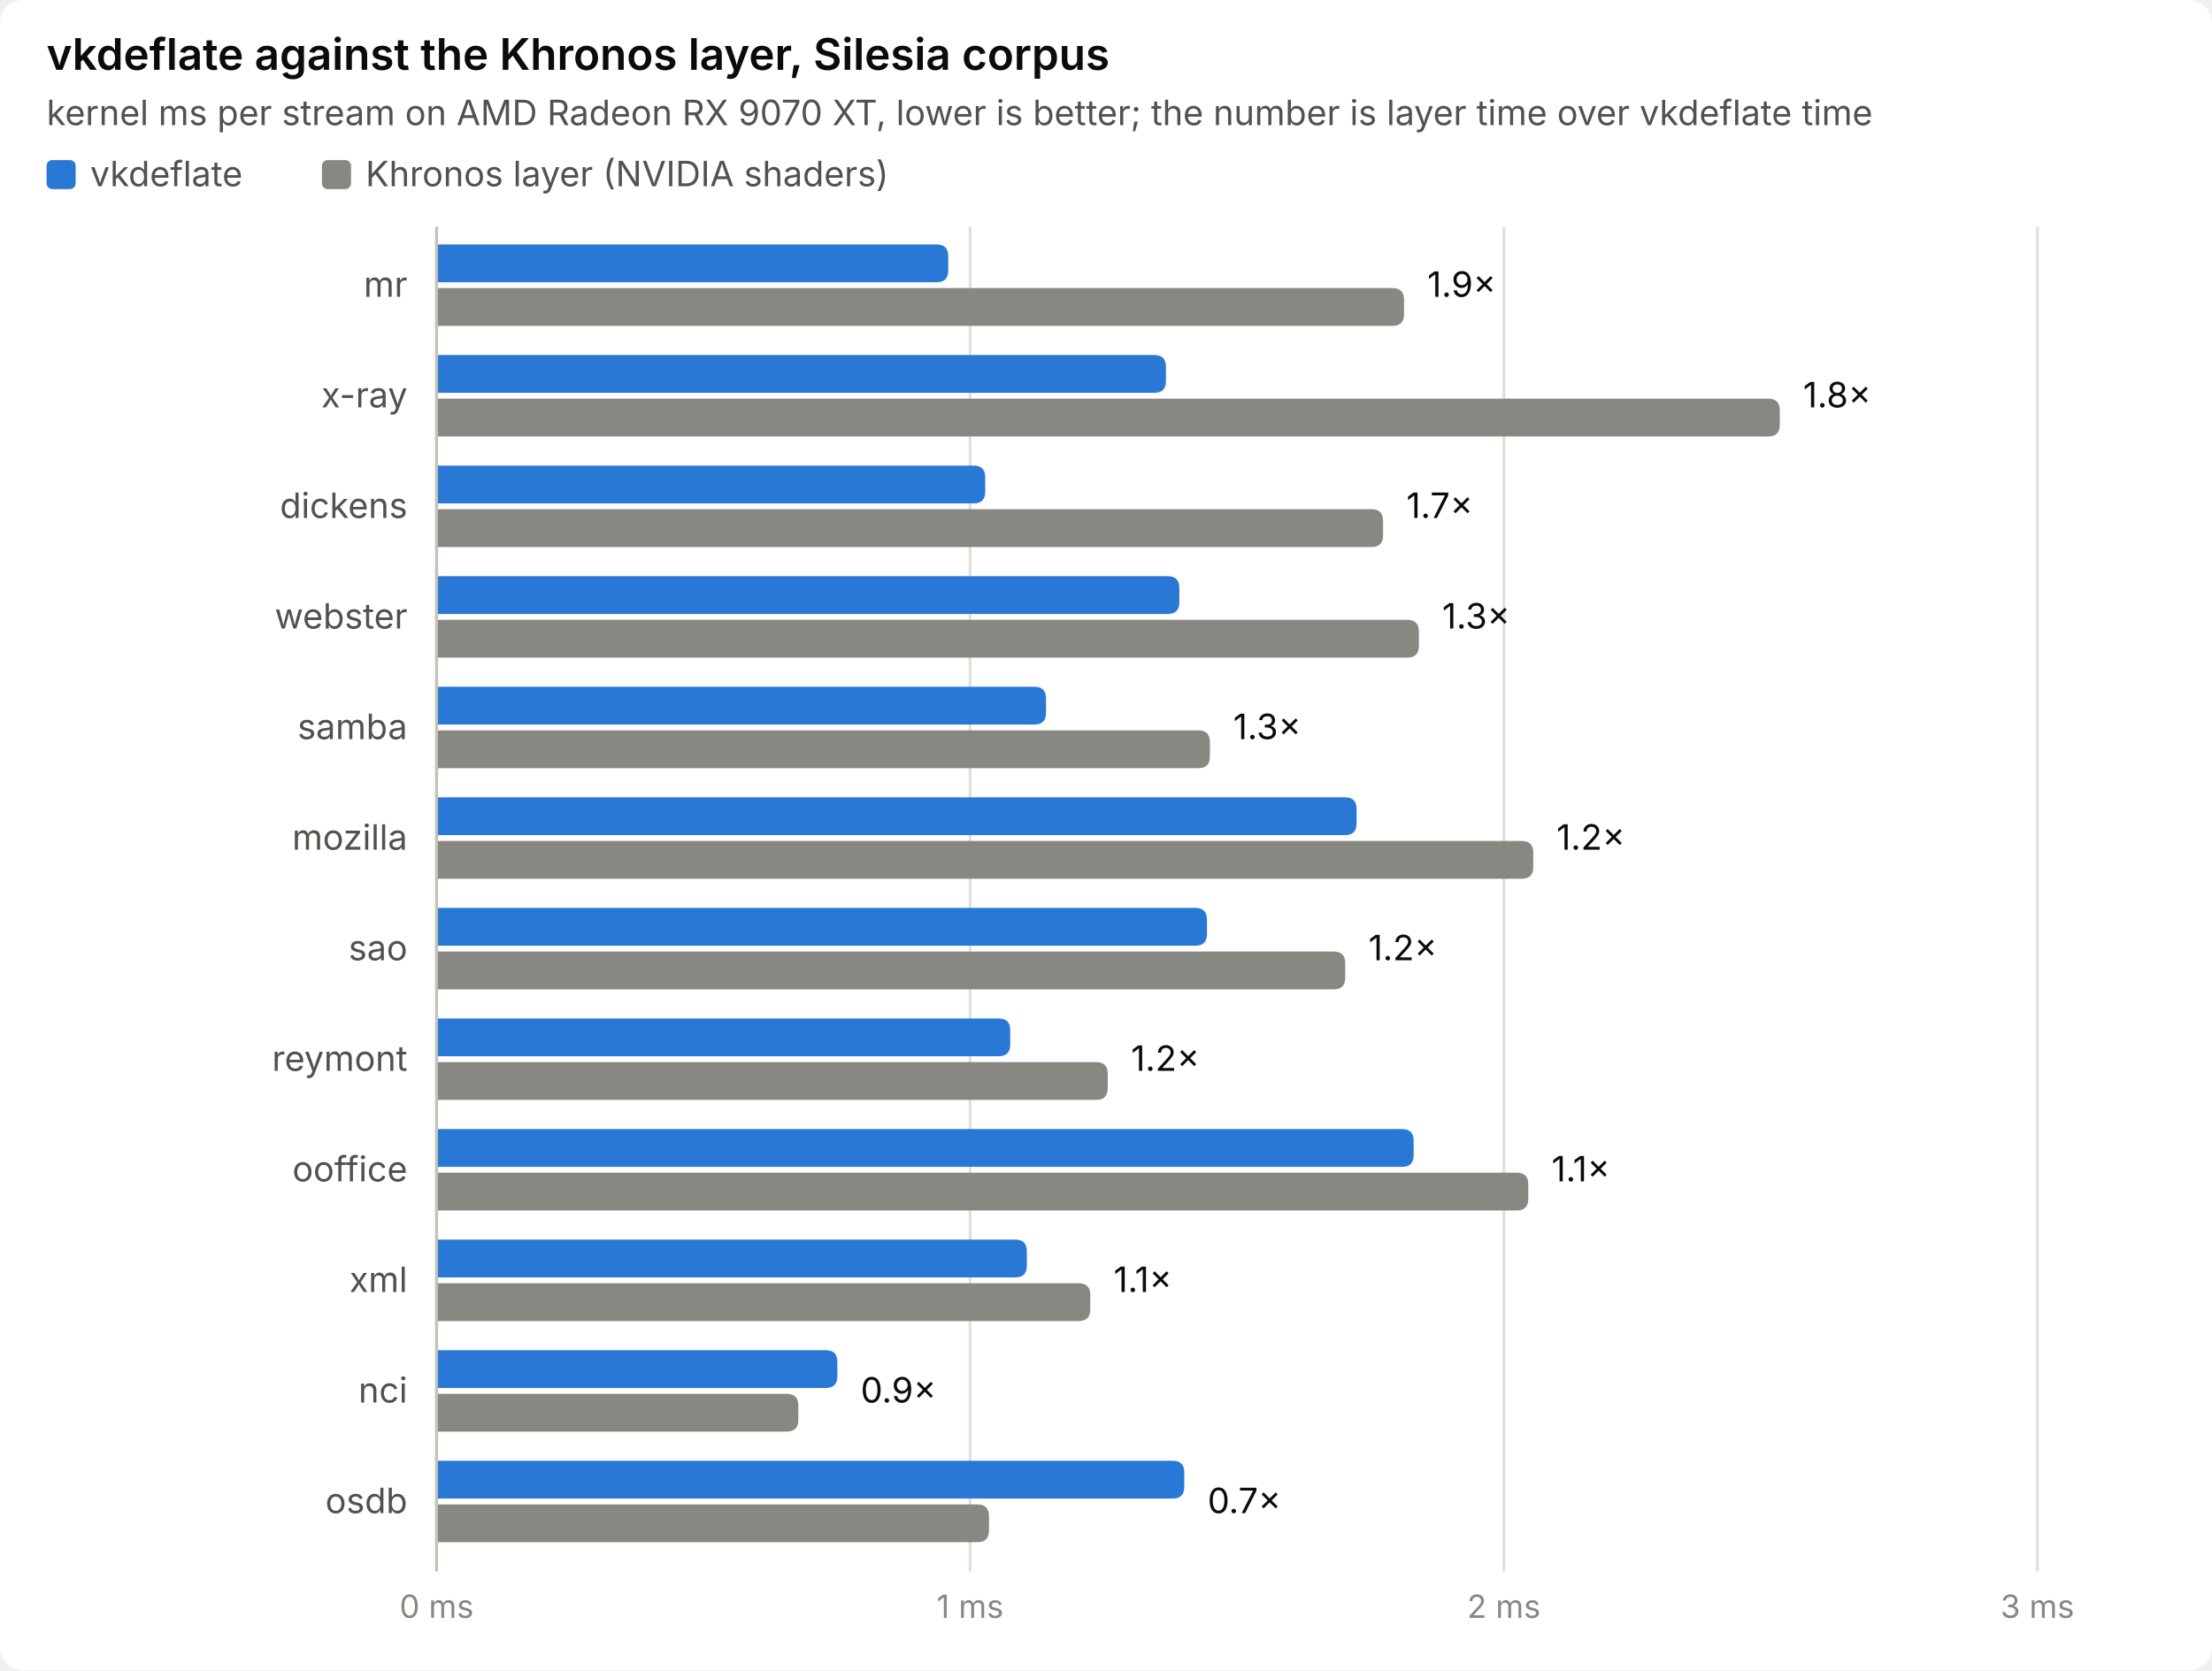
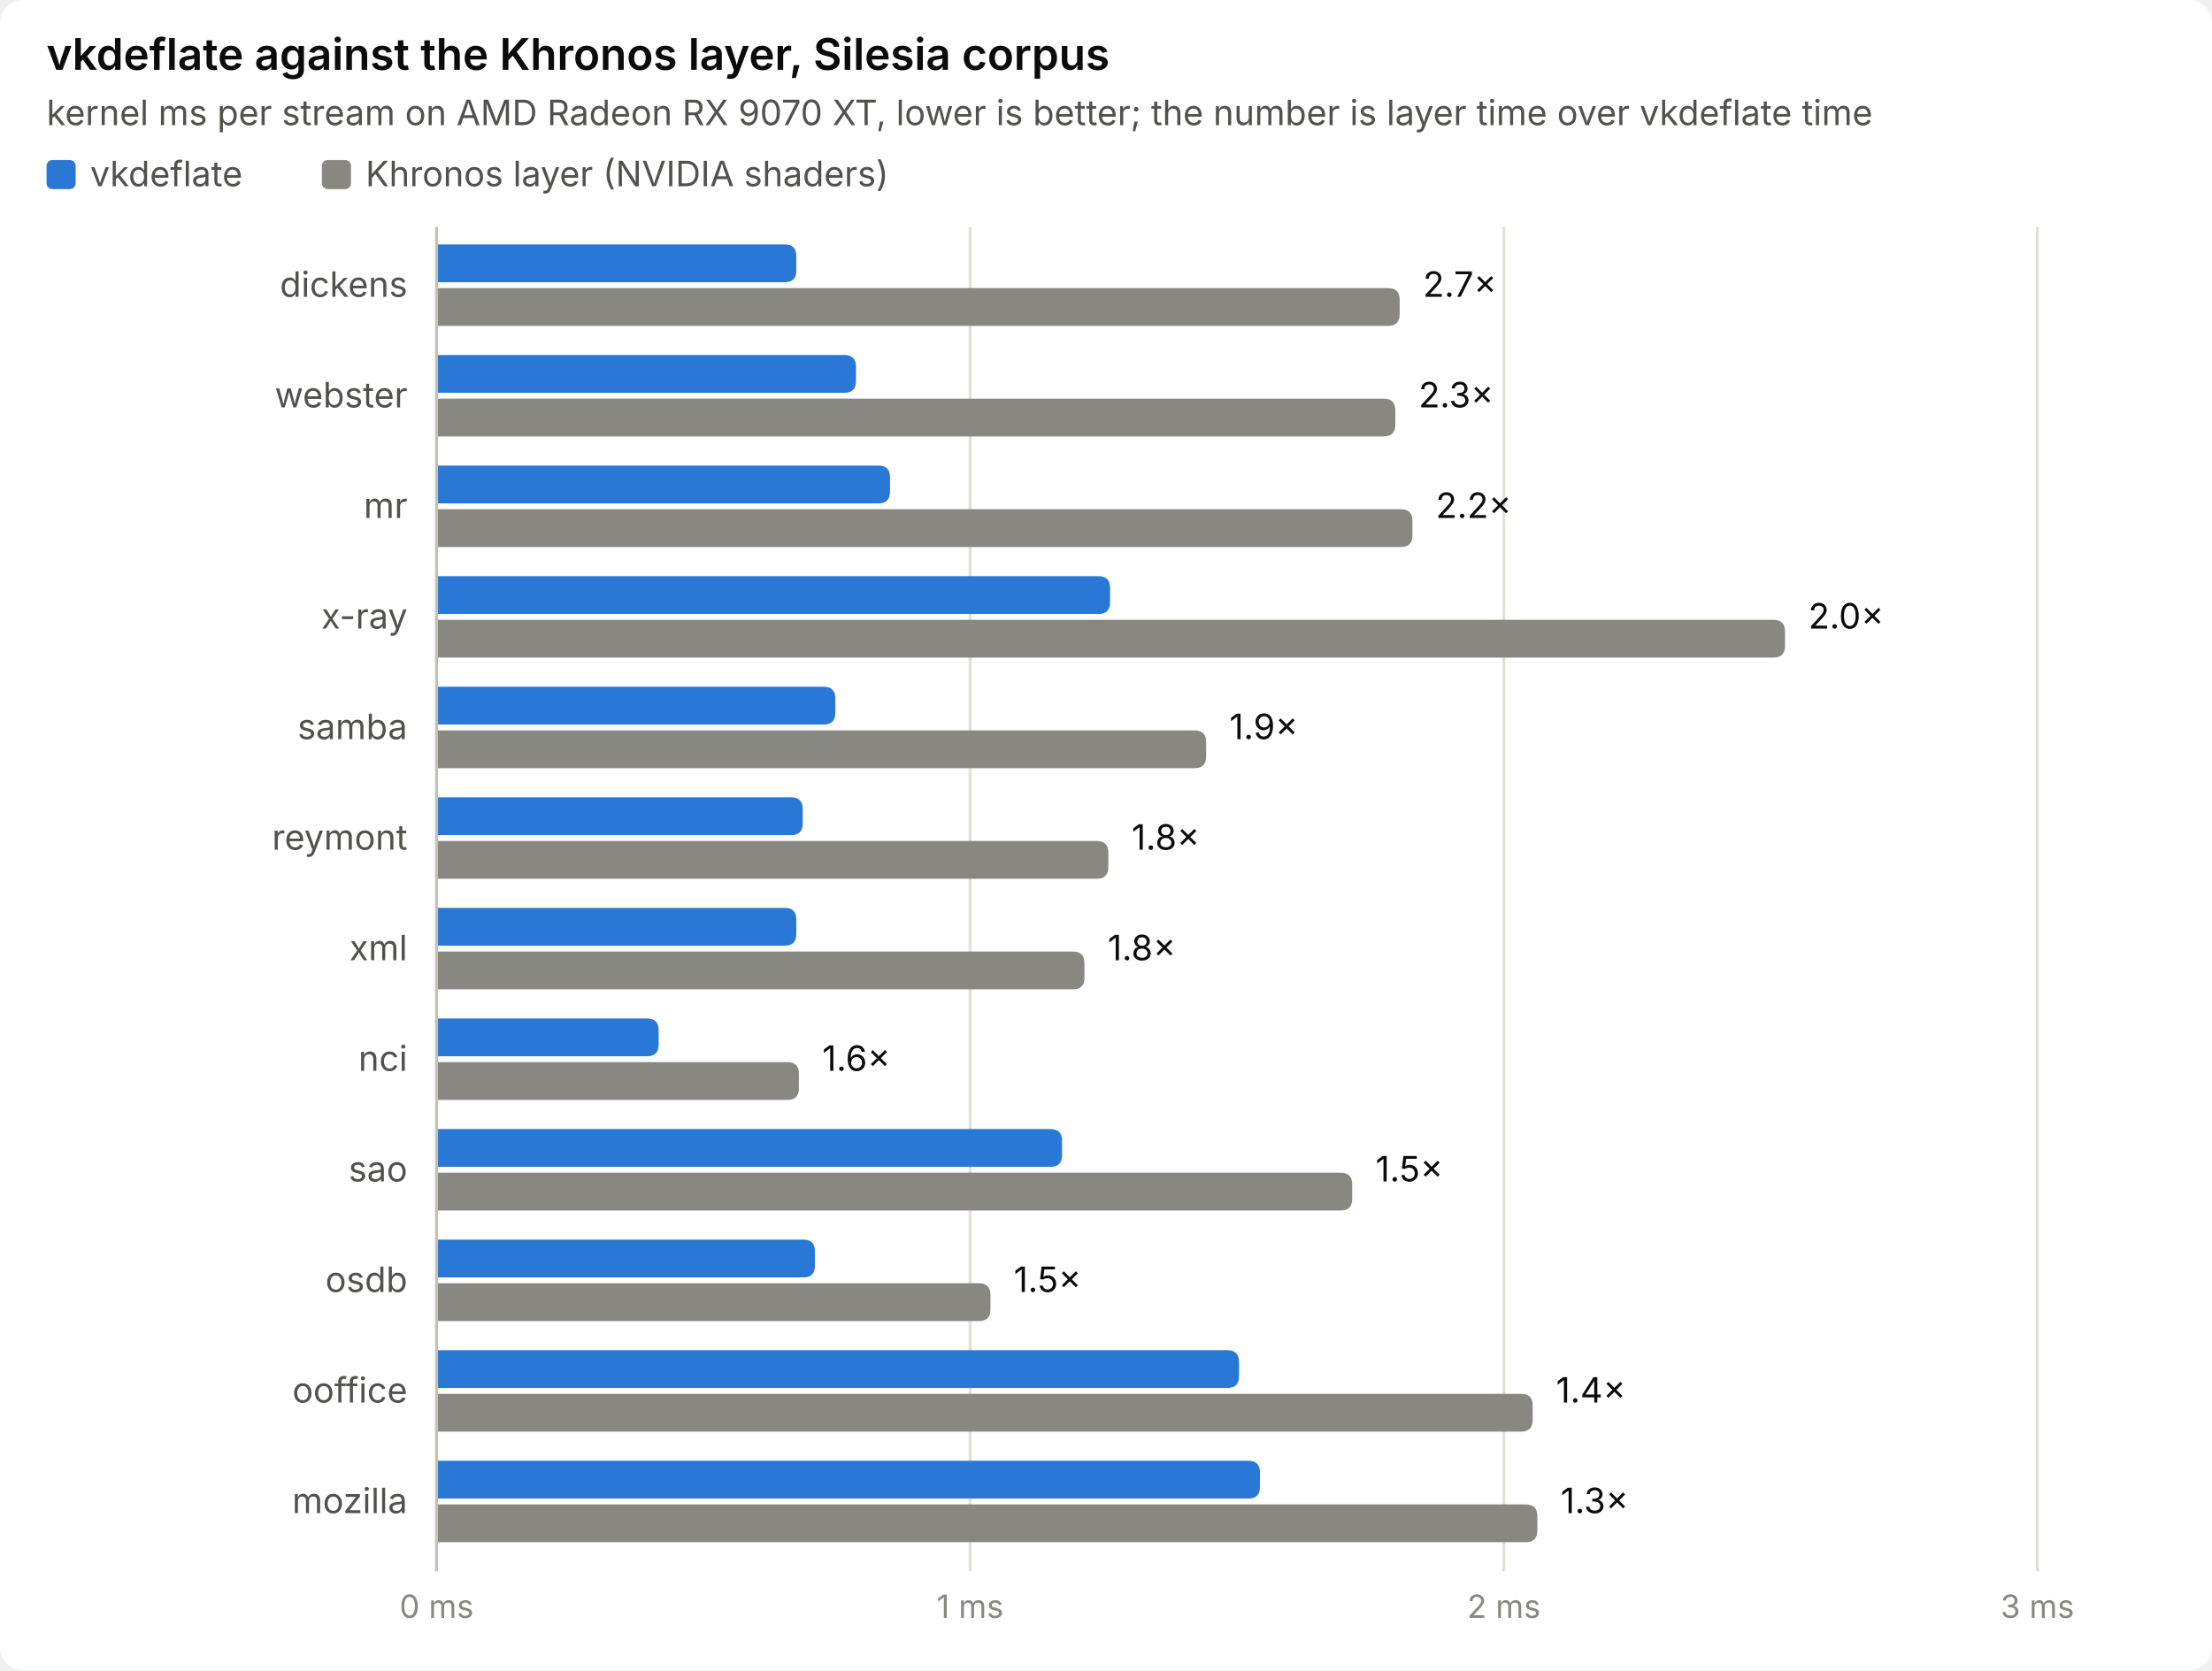
<svg xmlns="http://www.w3.org/2000/svg" viewBox="0 0 760 574" width="760" height="574" role="img" aria-labelledby="t d" font-family="system-ui, -apple-system, 'Segoe UI', sans-serif">
  <style>
.bg{fill:#ffffff}.p{fill:#0b0b0b}.s{fill:#52514e}.m{fill:#898781}
.grid{stroke:#e1e0d9;stroke-width:1}.axis{stroke:#c3c2b7;stroke-width:1}
.c1{fill:#2a78d6}.c2{fill:#eb6834}.c3{fill:#1baf7a}.cg{fill:#898781}
.l1{stroke:#2a78d6}.l2{stroke:#eb6834}.l3{stroke:#1baf7a}
.o1{fill:#86b6ef}.o2{fill:#2a78d6}.o3{fill:#104281}
.ring{stroke:#ffffff;stroke-width:2}
.box{fill:#f4f3ef;stroke:#c3c2b7;stroke-width:1}.hi{fill:#cde2fb;stroke:#2a78d6;stroke-width:1}
</style>
  <rect width="760" height="574" rx="8" class="bg" />
  <text x="16.0" y="24.0" class="p" font-size="15" font-weight="600" text-anchor="start">vkdeflate against the Khronos layer, Silesia corpus</text>
  <text x="16.0" y="43.0" class="s" font-size="12" font-weight="400" text-anchor="start">kernel ms per stream on AMD Radeon RX 9070 XT, lower is better; the number is layer time over vkdeflate time</text>
  <rect x="16.0" y="55.0" width="10.0" height="10.0" rx="2" class="c1" />
  <text x="31.0" y="64.0" class="s" font-size="12" font-weight="400" text-anchor="start">vkdeflate</text>
  <rect x="110.6" y="55.0" width="10.0" height="10.0" rx="2" class="cg" />
  <text x="125.6" y="64.0" class="s" font-size="12" font-weight="400" text-anchor="start">Khronos layer (NVIDIA shaders)</text>
  <line x1="150.0" y1="78.0" x2="150.0" y2="540.0" class="grid" />
  <text x="150.0" y="556.0" class="m" font-size="11" font-weight="400" text-anchor="middle">0 ms</text>
  <line x1="333.3" y1="78.0" x2="333.3" y2="540.0" class="grid" />
  <text x="333.3" y="556.0" class="m" font-size="11" font-weight="400" text-anchor="middle">1 ms</text>
  <line x1="516.7" y1="78.0" x2="516.7" y2="540.0" class="grid" />
  <text x="516.7" y="556.0" class="m" font-size="11" font-weight="400" text-anchor="middle">2 ms</text>
  <line x1="700.0" y1="78.0" x2="700.0" y2="540.0" class="grid" />
  <text x="700.0" y="556.0" class="m" font-size="11" font-weight="400" text-anchor="middle">3 ms</text>
-   <text x="140.0" y="102.0" class="s" font-size="12" font-weight="400" text-anchor="end">mr</text>
-   <path d="M150.0,84.0 H321.8 Q325.8,84.0 325.8,88.0 V93.0 Q325.8,97.0 321.8,97.0 H150.0 Z" class="c1" />
-   <path d="M150.0,99.0 H478.4 Q482.4,99.0 482.4,103.0 V108.0 Q482.4,112.0 478.4,112.0 H150.0 Z" class="cg" />
-   <text x="490.4" y="102.0" class="p" font-size="12" font-weight="400" text-anchor="start">1.9×</text>
-   <text x="140.0" y="140.0" class="s" font-size="12" font-weight="400" text-anchor="end">x-ray</text>
-   <path d="M150.0,122.0 H396.6 Q400.6,122.0 400.6,126.0 V131.0 Q400.6,135.0 396.6,135.0 H150.0 Z" class="c1" />
-   <path d="M150.0,137.0 H607.5 Q611.5,137.0 611.5,141.0 V146.0 Q611.5,150.0 607.5,150.0 H150.0 Z" class="cg" />
-   <text x="619.5" y="140.0" class="p" font-size="12" font-weight="400" text-anchor="start">1.8×</text>
-   <text x="140.0" y="178.0" class="s" font-size="12" font-weight="400" text-anchor="end">dickens</text>
-   <path d="M150.0,160.0 H334.5 Q338.5,160.0 338.5,164.0 V169.0 Q338.5,173.0 334.5,173.0 H150.0 Z" class="c1" />
-   <path d="M150.0,175.0 H471.2 Q475.2,175.0 475.2,179.0 V184.0 Q475.2,188.0 471.2,188.0 H150.0 Z" class="cg" />
-   <text x="483.2" y="178.0" class="p" font-size="12" font-weight="400" text-anchor="start">1.7×</text>
-   <text x="140.0" y="216.0" class="s" font-size="12" font-weight="400" text-anchor="end">webster</text>
-   <path d="M150.0,198.0 H401.2 Q405.2,198.0 405.2,202.0 V207.0 Q405.2,211.0 401.2,211.0 H150.0 Z" class="c1" />
-   <path d="M150.0,213.0 H483.5 Q487.5,213.0 487.5,217.0 V222.0 Q487.5,226.0 483.5,226.0 H150.0 Z" class="cg" />
-   <text x="495.5" y="216.0" class="p" font-size="12" font-weight="400" text-anchor="start">1.3×</text>
+   <text x="140.0" y="102.0" class="s" font-size="12" font-weight="400" text-anchor="end">dickens</text>
+   <path d="M150.0,84.0 H269.6 Q273.6,84.0 273.6,88.0 V93.0 Q273.6,97.0 269.6,97.0 H150.0 Z" class="c1" />
+   <path d="M150.0,99.0 H476.9 Q480.9,99.0 480.9,103.0 V108.0 Q480.9,112.0 476.9,112.0 H150.0 Z" class="cg" />
+   <text x="488.9" y="102.0" class="p" font-size="12" font-weight="400" text-anchor="start">2.7×</text>
+   <text x="140.0" y="140.0" class="s" font-size="12" font-weight="400" text-anchor="end">webster</text>
+   <path d="M150.0,122.0 H290.1 Q294.1,122.0 294.1,126.0 V131.0 Q294.1,135.0 290.1,135.0 H150.0 Z" class="c1" />
+   <path d="M150.0,137.0 H475.4 Q479.4,137.0 479.4,141.0 V146.0 Q479.4,150.0 475.4,150.0 H150.0 Z" class="cg" />
+   <text x="487.4" y="140.0" class="p" font-size="12" font-weight="400" text-anchor="start">2.3×</text>
+   <text x="140.0" y="178.0" class="s" font-size="12" font-weight="400" text-anchor="end">mr</text>
+   <path d="M150.0,160.0 H301.8 Q305.8,160.0 305.8,164.0 V169.0 Q305.8,173.0 301.8,173.0 H150.0 Z" class="c1" />
+   <path d="M150.0,175.0 H481.3 Q485.3,175.0 485.3,179.0 V184.0 Q485.3,188.0 481.3,188.0 H150.0 Z" class="cg" />
+   <text x="493.3" y="178.0" class="p" font-size="12" font-weight="400" text-anchor="start">2.2×</text>
+   <text x="140.0" y="216.0" class="s" font-size="12" font-weight="400" text-anchor="end">x-ray</text>
+   <path d="M150.0,198.0 H377.4 Q381.4,198.0 381.4,202.0 V207.0 Q381.4,211.0 377.4,211.0 H150.0 Z" class="c1" />
+   <path d="M150.0,213.0 H609.3 Q613.3,213.0 613.3,217.0 V222.0 Q613.3,226.0 609.3,226.0 H150.0 Z" class="cg" />
+   <text x="621.3" y="216.0" class="p" font-size="12" font-weight="400" text-anchor="start">2.0×</text>
  <text x="140.0" y="254.0" class="s" font-size="12" font-weight="400" text-anchor="end">samba</text>
-   <path d="M150.0,236.0 H355.4 Q359.4,236.0 359.4,240.0 V245.0 Q359.4,249.0 355.4,249.0 H150.0 Z" class="c1" />
-   <path d="M150.0,251.0 H411.7 Q415.7,251.0 415.7,255.0 V260.0 Q415.7,264.0 411.7,264.0 H150.0 Z" class="cg" />
-   <text x="423.7" y="254.0" class="p" font-size="12" font-weight="400" text-anchor="start">1.3×</text>
-   <text x="140.0" y="292.0" class="s" font-size="12" font-weight="400" text-anchor="end">mozilla</text>
-   <path d="M150.0,274.0 H462.1 Q466.1,274.0 466.1,278.0 V283.0 Q466.1,287.0 462.1,287.0 H150.0 Z" class="c1" />
-   <path d="M150.0,289.0 H522.8 Q526.8,289.0 526.8,293.0 V298.0 Q526.8,302.0 522.8,302.0 H150.0 Z" class="cg" />
-   <text x="534.8" y="292.0" class="p" font-size="12" font-weight="400" text-anchor="start">1.2×</text>
-   <text x="140.0" y="330.0" class="s" font-size="12" font-weight="400" text-anchor="end">sao</text>
-   <path d="M150.0,312.0 H410.7 Q414.7,312.0 414.7,316.0 V321.0 Q414.7,325.0 410.7,325.0 H150.0 Z" class="c1" />
-   <path d="M150.0,327.0 H458.2 Q462.2,327.0 462.2,331.0 V336.0 Q462.2,340.0 458.2,340.0 H150.0 Z" class="cg" />
-   <text x="470.2" y="330.0" class="p" font-size="12" font-weight="400" text-anchor="start">1.2×</text>
-   <text x="140.0" y="368.0" class="s" font-size="12" font-weight="400" text-anchor="end">reymont</text>
-   <path d="M150.0,350.0 H343.1 Q347.1,350.0 347.1,354.0 V359.0 Q347.1,363.0 343.1,363.0 H150.0 Z" class="c1" />
-   <path d="M150.0,365.0 H376.6 Q380.6,365.0 380.6,369.0 V374.0 Q380.6,378.0 376.6,378.0 H150.0 Z" class="cg" />
-   <text x="388.6" y="368.0" class="p" font-size="12" font-weight="400" text-anchor="start">1.2×</text>
-   <text x="140.0" y="406.0" class="s" font-size="12" font-weight="400" text-anchor="end">ooffice</text>
-   <path d="M150.0,388.0 H481.7 Q485.7,388.0 485.7,392.0 V397.0 Q485.7,401.0 481.7,401.0 H150.0 Z" class="c1" />
-   <path d="M150.0,403.0 H521.1 Q525.1,403.0 525.1,407.0 V412.0 Q525.1,416.0 521.1,416.0 H150.0 Z" class="cg" />
-   <text x="533.1" y="406.0" class="p" font-size="12" font-weight="400" text-anchor="start">1.1×</text>
-   <text x="140.0" y="444.0" class="s" font-size="12" font-weight="400" text-anchor="end">xml</text>
-   <path d="M150.0,426.0 H348.8 Q352.8,426.0 352.8,430.0 V435.0 Q352.8,439.0 348.8,439.0 H150.0 Z" class="c1" />
-   <path d="M150.0,441.0 H370.6 Q374.6,441.0 374.6,445.0 V450.0 Q374.6,454.0 370.6,454.0 H150.0 Z" class="cg" />
-   <text x="382.6" y="444.0" class="p" font-size="12" font-weight="400" text-anchor="start">1.1×</text>
-   <text x="140.0" y="482.0" class="s" font-size="12" font-weight="400" text-anchor="end">nci</text>
-   <path d="M150.0,464.0 H283.7 Q287.7,464.0 287.7,468.0 V473.0 Q287.7,477.0 283.7,477.0 H150.0 Z" class="c1" />
-   <path d="M150.0,479.0 H270.3 Q274.3,479.0 274.3,483.0 V488.0 Q274.3,492.0 270.3,492.0 H150.0 Z" class="cg" />
-   <text x="295.7" y="482.0" class="p" font-size="12" font-weight="400" text-anchor="start">0.9×</text>
-   <text x="140.0" y="520.0" class="s" font-size="12" font-weight="400" text-anchor="end">osdb</text>
-   <path d="M150.0,502.0 H402.9 Q406.9,502.0 406.9,506.0 V511.0 Q406.9,515.0 402.9,515.0 H150.0 Z" class="c1" />
-   <path d="M150.0,517.0 H335.8 Q339.8,517.0 339.8,521.0 V526.0 Q339.8,530.0 335.8,530.0 H150.0 Z" class="cg" />
-   <text x="414.9" y="520.0" class="p" font-size="12" font-weight="400" text-anchor="start">0.7×</text>
+   <path d="M150.0,236.0 H283.0 Q287.0,236.0 287.0,240.0 V245.0 Q287.0,249.0 283.0,249.0 H150.0 Z" class="c1" />
+   <path d="M150.0,251.0 H410.4 Q414.4,251.0 414.4,255.0 V260.0 Q414.4,264.0 410.4,264.0 H150.0 Z" class="cg" />
+   <text x="422.4" y="254.0" class="p" font-size="12" font-weight="400" text-anchor="start">1.9×</text>
+   <text x="140.0" y="292.0" class="s" font-size="12" font-weight="400" text-anchor="end">reymont</text>
+   <path d="M150.0,274.0 H271.8 Q275.8,274.0 275.8,278.0 V283.0 Q275.8,287.0 271.8,287.0 H150.0 Z" class="c1" />
+   <path d="M150.0,289.0 H376.8 Q380.8,289.0 380.8,293.0 V298.0 Q380.8,302.0 376.8,302.0 H150.0 Z" class="cg" />
+   <text x="388.8" y="292.0" class="p" font-size="12" font-weight="400" text-anchor="start">1.8×</text>
+   <text x="140.0" y="330.0" class="s" font-size="12" font-weight="400" text-anchor="end">xml</text>
+   <path d="M150.0,312.0 H269.6 Q273.6,312.0 273.6,316.0 V321.0 Q273.6,325.0 269.6,325.0 H150.0 Z" class="c1" />
+   <path d="M150.0,327.0 H368.6 Q372.6,327.0 372.6,331.0 V336.0 Q372.6,340.0 368.6,340.0 H150.0 Z" class="cg" />
+   <text x="380.6" y="330.0" class="p" font-size="12" font-weight="400" text-anchor="start">1.8×</text>
+   <text x="140.0" y="368.0" class="s" font-size="12" font-weight="400" text-anchor="end">nci</text>
+   <path d="M150.0,350.0 H222.3 Q226.3,350.0 226.3,354.0 V359.0 Q226.3,363.0 222.3,363.0 H150.0 Z" class="c1" />
+   <path d="M150.0,365.0 H270.5 Q274.5,365.0 274.5,369.0 V374.0 Q274.5,378.0 270.5,378.0 H150.0 Z" class="cg" />
+   <text x="282.5" y="368.0" class="p" font-size="12" font-weight="400" text-anchor="start">1.6×</text>
+   <text x="140.0" y="406.0" class="s" font-size="12" font-weight="400" text-anchor="end">sao</text>
+   <path d="M150.0,388.0 H360.9 Q364.9,388.0 364.9,392.0 V397.0 Q364.9,401.0 360.9,401.0 H150.0 Z" class="c1" />
+   <path d="M150.0,403.0 H460.6 Q464.6,403.0 464.6,407.0 V412.0 Q464.6,416.0 460.6,416.0 H150.0 Z" class="cg" />
+   <text x="472.6" y="406.0" class="p" font-size="12" font-weight="400" text-anchor="start">1.5×</text>
+   <text x="140.0" y="444.0" class="s" font-size="12" font-weight="400" text-anchor="end">osdb</text>
+   <path d="M150.0,426.0 H276.0 Q280.0,426.0 280.0,430.0 V435.0 Q280.0,439.0 276.0,439.0 H150.0 Z" class="c1" />
+   <path d="M150.0,441.0 H336.3 Q340.3,441.0 340.3,445.0 V450.0 Q340.3,454.0 336.3,454.0 H150.0 Z" class="cg" />
+   <text x="348.3" y="444.0" class="p" font-size="12" font-weight="400" text-anchor="start">1.5×</text>
+   <text x="140.0" y="482.0" class="s" font-size="12" font-weight="400" text-anchor="end">ooffice</text>
+   <path d="M150.0,464.0 H421.7 Q425.7,464.0 425.7,468.0 V473.0 Q425.7,477.0 421.7,477.0 H150.0 Z" class="c1" />
+   <path d="M150.0,479.0 H522.6 Q526.6,479.0 526.6,483.0 V488.0 Q526.6,492.0 522.6,492.0 H150.0 Z" class="cg" />
+   <text x="534.6" y="482.0" class="p" font-size="12" font-weight="400" text-anchor="start">1.4×</text>
+   <text x="140.0" y="520.0" class="s" font-size="12" font-weight="400" text-anchor="end">mozilla</text>
+   <path d="M150.0,502.0 H428.9 Q432.9,502.0 432.9,506.0 V511.0 Q432.9,515.0 428.9,515.0 H150.0 Z" class="c1" />
+   <path d="M150.0,517.0 H524.2 Q528.2,517.0 528.2,521.0 V526.0 Q528.2,530.0 524.2,530.0 H150.0 Z" class="cg" />
+   <text x="536.2" y="520.0" class="p" font-size="12" font-weight="400" text-anchor="start">1.3×</text>
  <line x1="150.0" y1="78.0" x2="150.0" y2="540.0" class="axis" />
</svg>
